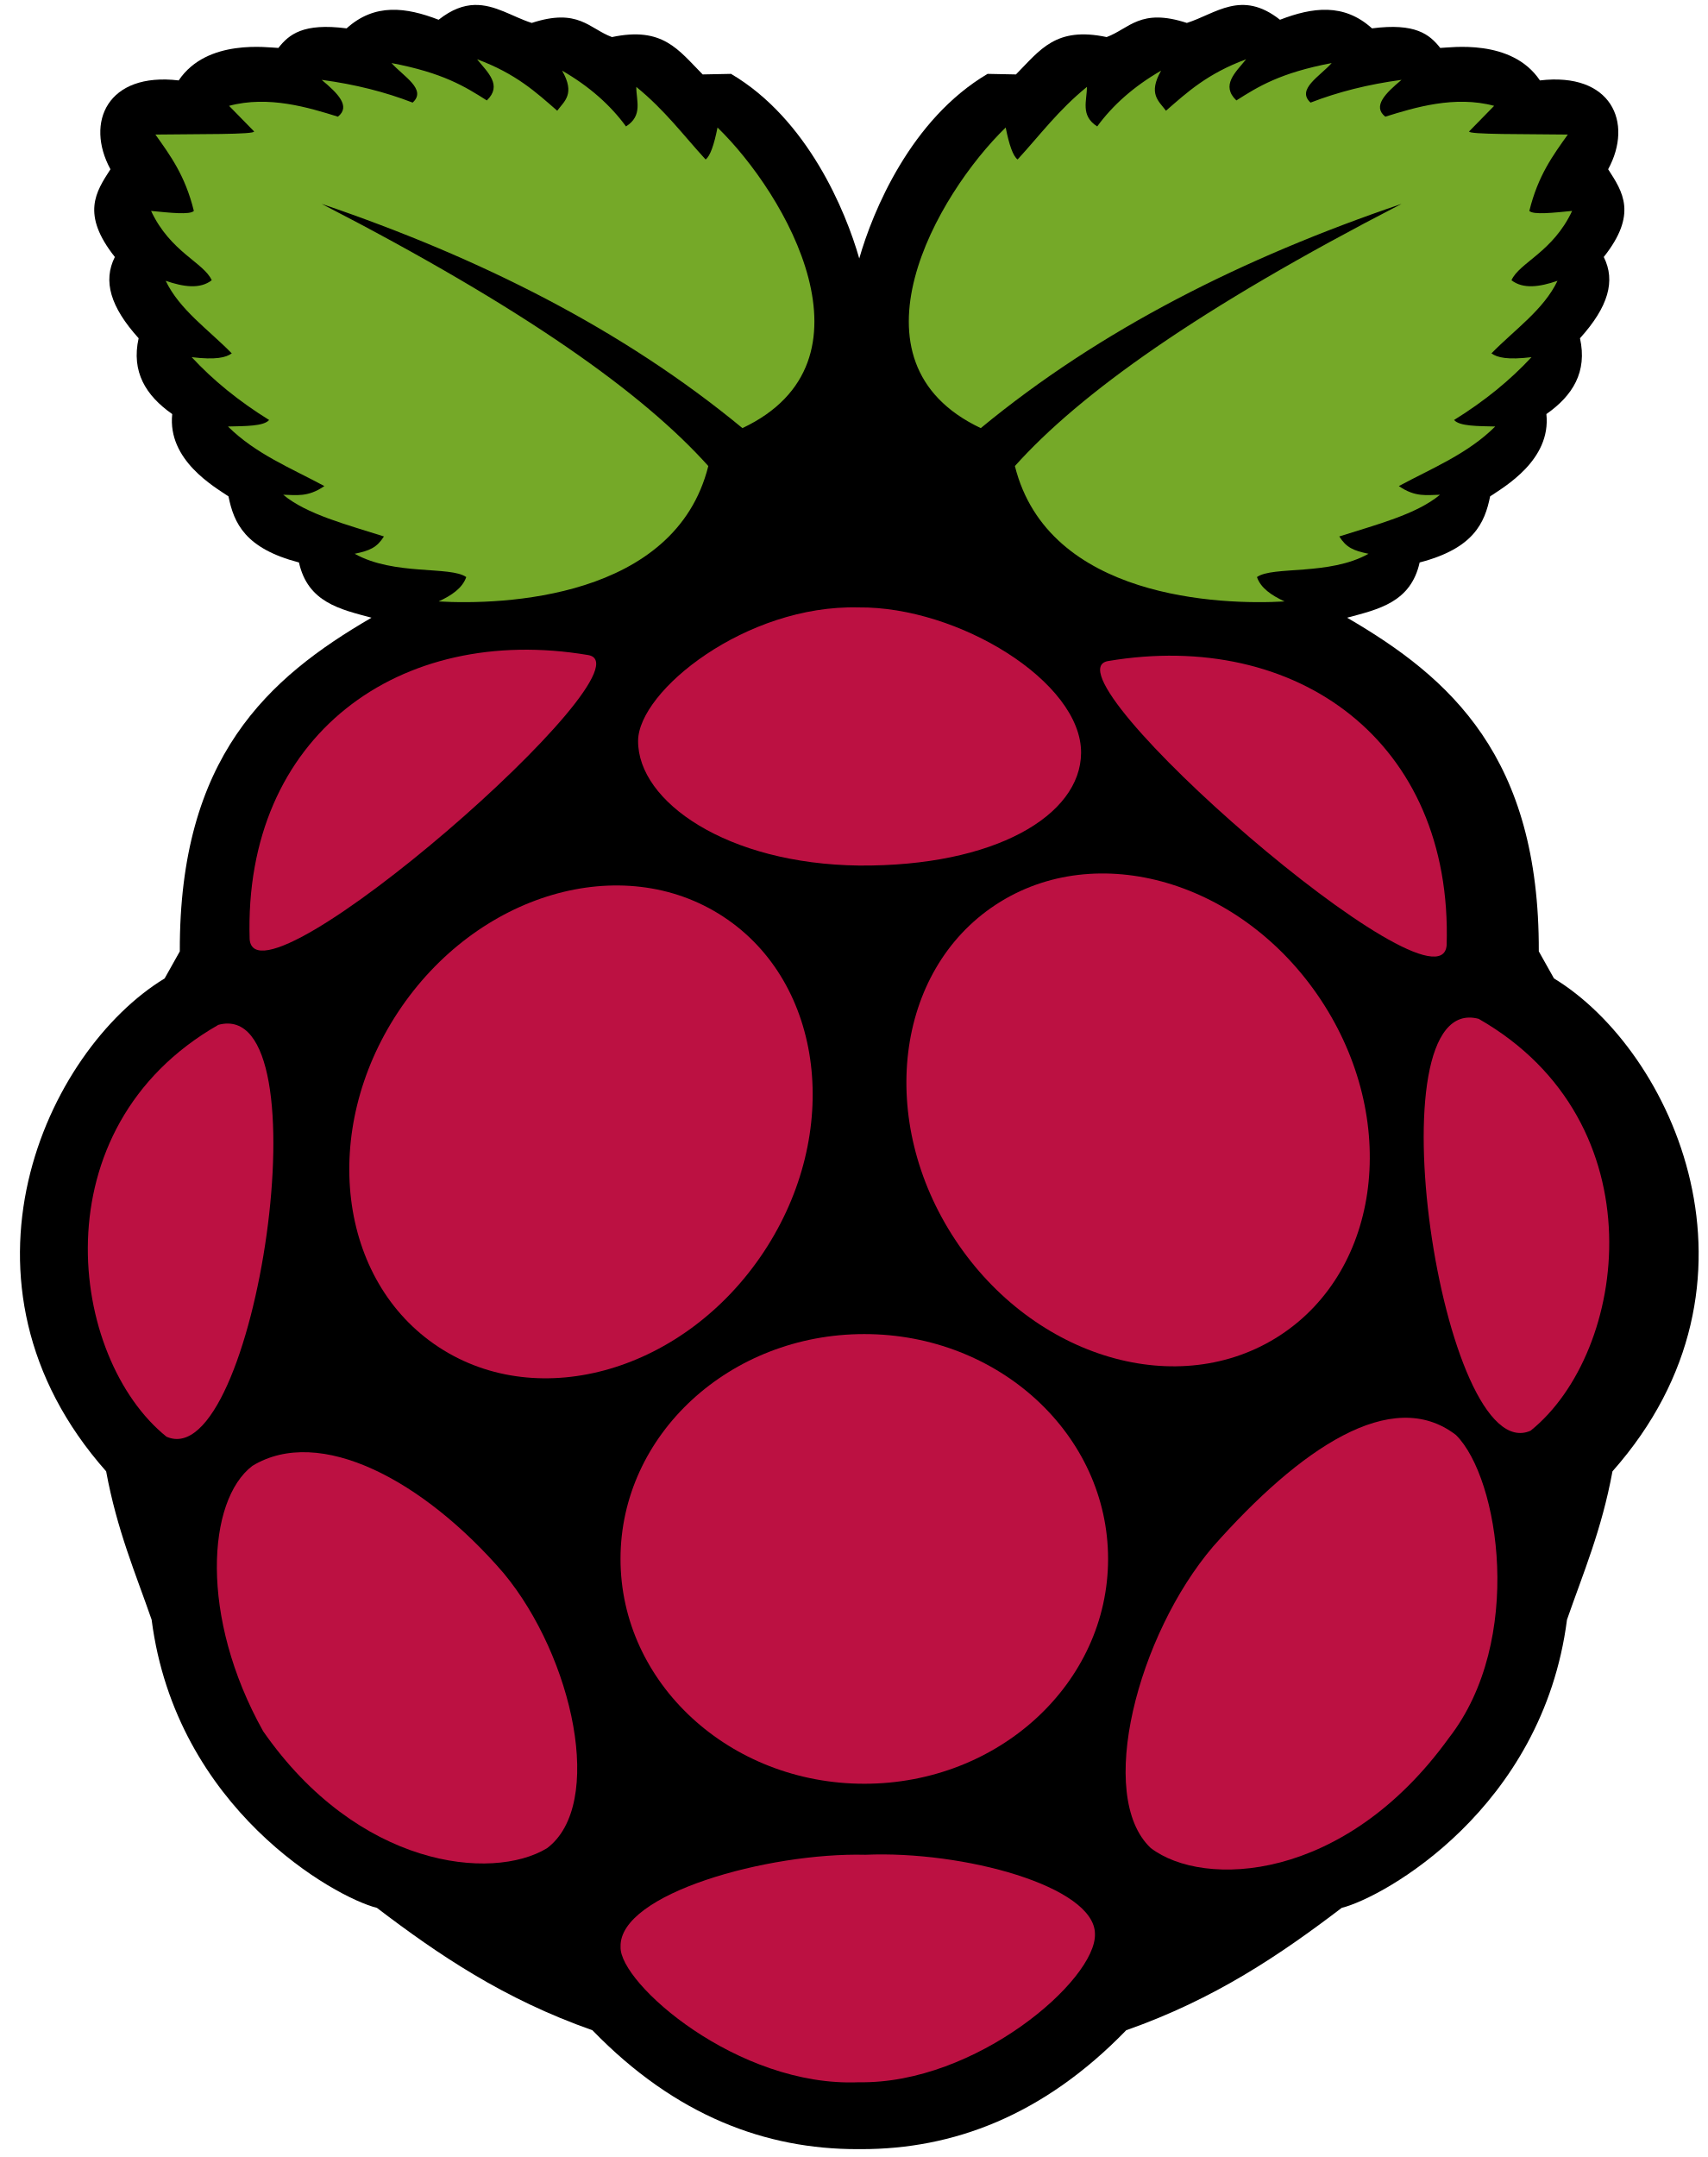
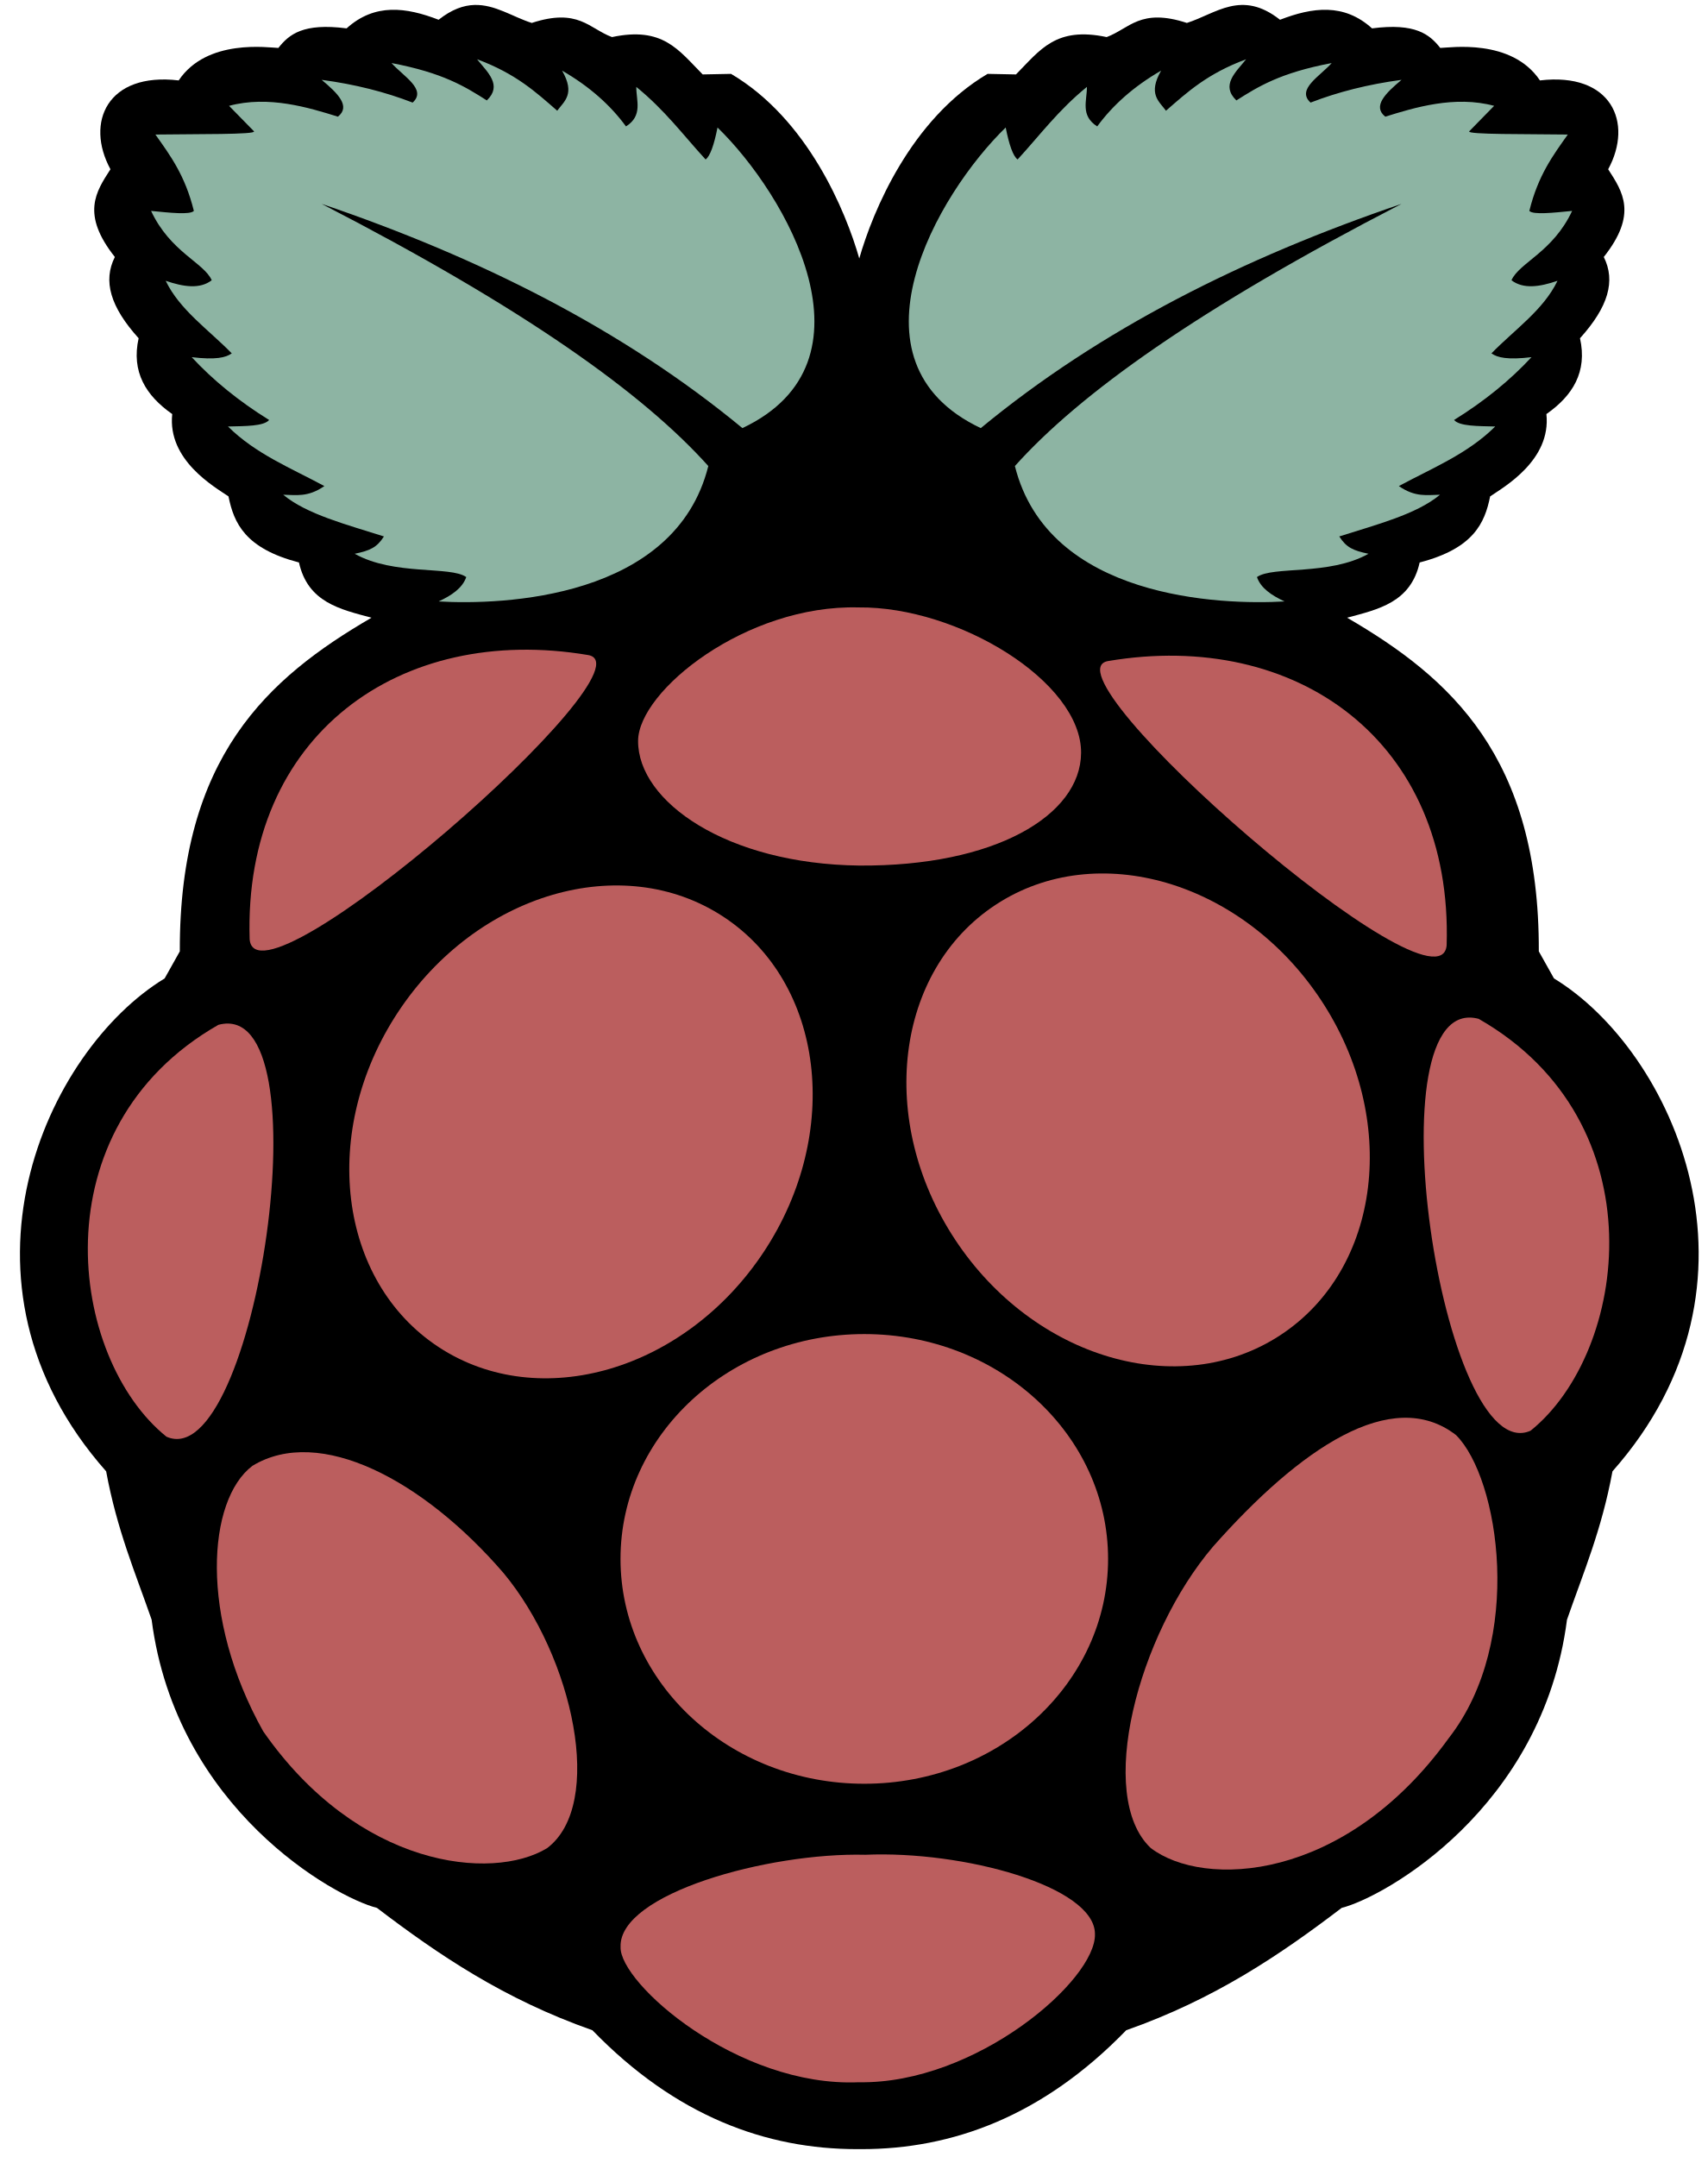
- <svg xmlns="http://www.w3.org/2000/svg" version="1.1" width="570" height="720">
-   <path d="m 158.375,1.656 c -3.619,0.112 -7.517,1.449 -11.938,4.938 C 135.611,2.417 125.11,0.967 115.719,9.469 101.225,7.588 96.508,11.469 92.938,16 89.755,15.934 69.119,12.728 59.656,26.844 35.875,24.03 28.359,40.832 36.875,56.5 c -4.857,7.519 -9.89,14.947 1.469,29.281 -4.018,7.984 -1.527,16.644 7.938,27.125 -2.498,11.223 2.412,19.141 11.219,25.312 -1.647,15.358 14.084,24.287 18.781,27.469 1.804,8.949 5.563,17.393 23.531,22.062 2.963,13.336 13.762,15.639 24.219,18.438 -34.562,20.09 -64.201,46.523 -64,111.375 l -5.062,9.031 C 15.338,350.696 -20.317,428.16 35.438,491.125 c 3.642,19.708 9.75,33.864 15.188,49.531 8.134,63.131 61.218,92.692 75.219,96.188 20.517,15.628 42.368,30.457 71.938,40.844 27.875,28.749 58.074,39.706 88.438,39.688 0.445,-2.8e-4 0.899,0.005 1.344,0 30.364,0.019 60.562,-10.938 88.438,-39.688 29.569,-10.387 51.421,-25.216 71.938,-40.844 14.001,-3.496 67.085,-33.057 75.219,-96.188 5.438,-15.667 11.546,-29.823 15.188,-49.531 55.754,-62.965 20.1,-140.429 -19.531,-164.531 L 513.75,317.562 c 0.201,-64.852 -29.438,-91.285 -64,-111.375 10.457,-2.798 21.256,-5.101 24.219,-18.438 17.968,-4.67 21.728,-13.114 23.531,-22.062 4.698,-3.181 20.428,-12.111 18.781,-27.469 8.807,-6.172 13.717,-14.09 11.219,-25.312 9.465,-10.481 11.956,-19.141 7.938,-27.125 C 546.796,71.447 541.763,64.019 536.906,56.5 545.422,40.832 537.907,24.03 514.125,26.844 504.663,12.728 484.026,15.934 480.844,16 477.273,11.469 472.556,7.588 458.062,9.469 448.671,0.967 438.171,2.417 427.344,6.594 414.485,-3.554 405.971,4.58 396.25,7.656 380.676,2.568 377.117,9.537 369.469,12.375 352.493,8.787 347.333,16.599 339.188,24.844 l -9.469,-0.188 c -25.611,15.093 -38.334,45.826 -42.844,61.625 -4.512,-15.802 -17.206,-46.535 -42.812,-61.625 l -9.469,0.188 C 226.448,16.599 221.288,8.787 204.312,12.375 196.664,9.537 193.105,2.568 177.531,7.656 c -6.38,-2.018 -12.247,-6.214 -19.156,-6 z" style="fill:#000000" />
-   <path d="m 107.392,68.056 c 67.948,35.031 107.447,63.369 129.087,87.504 -11.082,44.418 -68.896,46.445 -90.036,45.199 4.328,-2.015 7.94,-4.428 9.221,-8.136 -5.304,-3.77 -24.113,-0.397 -37.244,-7.774 5.044,-1.045 7.403,-2.063 9.763,-5.785 -12.406,-3.957 -25.769,-7.366 -33.628,-13.921 4.241,0.052 8.201,0.949 13.74,-2.893 -11.112,-5.988 -22.969,-10.734 -32.181,-19.887 5.745,-0.141 11.939,-0.057 13.74,-2.17 -10.17,-6.301 -18.751,-13.308 -25.854,-20.972 8.04,0.971 11.435,0.135 13.379,-1.266 -7.688,-7.874 -17.418,-14.523 -22.057,-24.226 5.97,2.057 11.431,2.845 15.368,-0.181 -2.612,-5.893 -13.805,-9.37 -20.249,-23.142 6.284,0.609 12.95,1.371 14.283,0 C 61.802,58.517 56.797,51.836 51.888,44.914 65.338,44.714 85.716,44.966 84.793,43.829 l -8.317,-8.497 c 13.138,-3.537 26.581,0.568 36.34,3.616 4.382,-3.458 -0.078,-7.83 -5.424,-12.294 11.165,1.491 21.254,4.057 30.373,7.593 4.872,-4.399 -3.164,-8.799 -7.051,-13.198 17.249,3.273 24.557,7.871 31.82,12.475 5.269,-5.051 0.302,-9.343 -3.254,-13.74 13.006,4.817 19.705,11.036 26.758,17.175 2.391,-3.227 6.075,-5.592 1.627,-13.379 9.234,5.323 16.189,11.595 21.334,18.622 5.713,-3.638 3.404,-8.613 3.435,-13.198 9.597,7.807 15.687,16.114 23.142,24.226 1.502,-1.093 2.817,-4.802 3.977,-10.667 22.895,22.212 55.246,78.158 8.317,100.341 C 207.95,109.957 160.253,86.017 107.392,68.056 z" style="fill:#75a928" />
-   <path d="M 467.925,68.056 C 399.977,103.087 360.478,131.425 338.838,155.56 c 11.082,44.418 68.896,46.445 90.036,45.199 -4.328,-2.015 -7.94,-4.428 -9.221,-8.136 5.304,-3.77 24.113,-0.397 37.244,-7.774 -5.044,-1.045 -7.403,-2.063 -9.763,-5.785 12.406,-3.957 25.769,-7.366 33.628,-13.921 -4.241,0.052 -8.201,0.949 -13.74,-2.893 11.112,-5.988 22.969,-10.734 32.181,-19.887 -5.745,-0.141 -11.939,-0.057 -13.74,-2.17 10.17,-6.301 18.751,-13.308 25.854,-20.972 -8.04,0.971 -11.435,0.135 -13.379,-1.266 7.688,-7.874 17.418,-14.523 22.057,-24.226 -5.97,2.057 -11.431,2.845 -15.368,-0.181 2.612,-5.893 13.805,-9.37 20.249,-23.142 -6.284,0.609 -12.95,1.371 -14.283,0 2.922,-11.889 7.927,-18.57 12.836,-25.492 -13.45,-0.2 -33.828,0.052 -32.905,-1.085 l 8.317,-8.497 c -13.138,-3.537 -26.581,0.568 -36.34,3.616 -4.382,-3.458 0.078,-7.83 5.424,-12.294 -11.165,1.491 -21.254,4.057 -30.373,7.593 -4.872,-4.399 3.164,-8.799 7.051,-13.198 -17.249,3.273 -24.557,7.871 -31.82,12.475 -5.269,-5.051 -0.302,-9.343 3.254,-13.74 -13.006,4.817 -19.705,11.036 -26.758,17.175 -2.391,-3.227 -6.075,-5.592 -1.627,-13.379 -9.234,5.323 -16.189,11.595 -21.334,18.622 -5.713,-3.638 -3.404,-8.613 -3.435,-13.198 -9.597,7.807 -15.687,16.114 -23.142,24.226 -1.502,-1.093 -2.817,-4.802 -3.977,-10.667 -22.895,22.212 -55.246,78.158 -8.317,100.341 39.919,-32.947 87.616,-56.888 140.477,-74.849 z" style="fill:#75a928" />
-   <path d="m 365.205,521.849 a 71.956,66.532 0 1 1 -143.912,0 71.956,66.532 0 1 1 143.912,0 z" transform="matrix(1.131107,0,0,1.12805,-43.13914,-68.31098)" style="fill:#bc1142" />
-   <path d="m 262.841,276.648 a 61.875,28.125 0 1 1 -123.75,0 61.875,28.125 0 1 1 123.75,0 z" transform="matrix(0.7674168,-1.161311,2.171115,1.422437,-560.8886,217.6886)" style="fill:#bc1142" />
-   <path d="m 262.841,276.648 a 61.875,28.125 0 1 1 -123.75,0 61.875,28.125 0 1 1 123.75,0 z" transform="matrix(-0.7674168,-1.161311,-2.171115,1.422437,1134.829,213.6886)" style="fill:#bc1142" />
-   <path d="M 72.91,342.088 C 109.324,332.331 85.202,492.724 55.577,479.564 22.99,453.351 12.494,376.588 72.91,342.088 z" style="fill:#bc1142" />
-   <path d="m 493.678,340.088 c -36.414,-9.757 -12.292,150.637 17.333,137.476 32.587,-26.213 43.083,-102.975 -17.333,-137.476 z" style="fill:#bc1142" />
-   <path d="m 369.972,220.653 c 62.835,-10.61 115.116,26.722 113.011,94.858 -2.067,26.121 -136.159,-90.969 -113.011,-94.858 z" style="fill:#bc1142" />
-   <path d="M 196.36,218.653 C 133.525,208.043 81.244,245.376 83.348,313.511 85.415,339.632 219.507,222.542 196.36,218.653 z" style="fill:#bc1142" />
-   <path d="m 286.619,202.756 c -37.503,-0.975 -73.495,27.834 -73.582,44.544 -0.105,20.304 29.651,41.093 73.837,41.62 45.123,0.323 73.916,-16.64 74.061,-37.594 0.165,-23.74 -41.039,-48.937 -74.317,-48.571 z" style="fill:#bc1142" />
-   <path d="m 288.909,619.117 c 32.697,-1.427 76.571,10.532 76.657,26.396 0.543,15.405 -39.79,50.211 -78.826,49.538 -40.427,1.744 -80.069,-33.116 -79.55,-45.199 -0.605,-17.716 49.226,-31.548 81.719,-30.735 z" style="fill:#bc1142" />
-   <path d="m 168.139,525.104 c 23.279,28.046 33.891,77.319 14.464,91.844 -18.379,11.088 -63.012,6.522 -94.736,-39.052 -21.395,-38.242 -18.638,-77.157 -3.616,-88.589 22.464,-13.684 57.173,4.799 83.889,35.797 z" style="fill:#bc1142" />
-   <path d="m 405.021,516.212 c -25.187,29.502 -39.212,83.31 -20.838,100.643 17.568,13.464 64.729,11.582 99.566,-36.756 25.296,-32.465 16.82,-86.682 2.371,-101.075 -21.464,-16.602 -52.277,4.645 -81.099,37.188 z" style="fill:#bc1142" />
+ <svg xmlns="http://www.w3.org/2000/svg" version="1.1" id="Layer_1" x="0px" y="0px" width="570px" height="720px" viewBox="0 0 570 720" enable-background="new 0 0 570 720" xml:space="preserve">
+   <path d="M158.375,1.656c-3.619,0.112-7.518,1.449-11.938,4.938c-10.827-4.176-21.327-5.627-30.719,2.875  C101.225,7.588,96.508,11.469,92.938,16c-3.183-0.065-23.819-3.271-33.281,10.844C35.874,24.03,28.36,40.832,36.875,56.5  c-4.857,7.52-9.89,14.947,1.469,29.281c-4.019,7.983-1.527,16.645,7.938,27.125c-2.498,11.223,2.412,19.142,11.219,25.312  c-1.647,15.357,14.083,24.288,18.781,27.469c1.804,8.949,5.562,17.393,23.531,22.062c2.963,13.336,13.762,15.64,24.219,18.438  c-34.562,20.09-64.201,46.522-64,111.375l-5.062,9.031C15.338,350.696-20.316,428.16,35.438,491.125  c3.642,19.709,9.749,33.864,15.188,49.531c8.134,63.131,61.218,92.692,75.219,96.188c20.517,15.629,42.368,30.457,71.938,40.844  c27.875,28.75,58.073,39.707,88.438,39.688c0.445,0,0.898,0.006,1.344,0c30.363,0.02,60.562-10.938,88.438-39.688  c29.568-10.387,51.421-25.215,71.938-40.844c14.001-3.495,67.084-33.057,75.219-96.188c5.438-15.667,11.545-29.822,15.188-49.531  c55.754-62.965,20.1-140.429-19.531-164.531l-5.062-9.031c0.2-64.853-29.438-91.285-64-111.375  c10.456-2.798,21.255-5.102,24.219-18.438c17.968-4.67,21.727-13.113,23.531-22.062c4.697-3.181,20.428-12.111,18.781-27.469  c8.807-6.171,13.716-14.09,11.219-25.312c9.465-10.48,11.955-19.142,7.938-27.125c11.357-14.334,6.325-21.762,1.469-29.281  c8.515-15.668,1-32.47-22.781-29.656c-9.463-14.115-30.1-10.909-33.281-10.844c-3.571-4.53-8.288-8.412-22.781-6.531  c-9.393-8.502-19.893-7.051-30.719-2.875c-12.859-10.147-21.373-2.013-31.094,1.062c-15.574-5.088-19.133,1.881-26.781,4.719  c-16.976-3.588-22.136,4.224-30.281,12.469l-9.469-0.188c-25.61,15.094-38.334,45.826-42.844,61.625  c-4.513-15.802-17.207-46.534-42.812-61.625l-9.469,0.188c-8.146-8.245-13.307-16.057-30.281-12.469  c-7.648-2.838-11.208-9.807-26.781-4.719C171.152,5.637,165.284,1.442,158.375,1.656z" />
+   <path fill="#8DB4A3" d="M107.392,68.055c67.947,35.031,107.447,63.369,129.087,87.505c-11.082,44.417-68.896,46.444-90.035,45.198  c4.328-2.015,7.939-4.428,9.221-8.136c-5.305-3.77-24.113-0.397-37.244-7.774c5.044-1.045,7.403-2.062,9.763-5.785  c-12.405-3.957-25.769-7.366-33.627-13.921c4.241,0.052,8.2,0.948,13.74-2.893c-11.112-5.988-22.97-10.733-32.182-19.888  c5.745-0.141,11.939-0.057,13.74-2.17c-10.17-6.3-18.751-13.308-25.854-20.972c8.04,0.971,11.436,0.135,13.379-1.266  c-7.688-7.874-17.418-14.523-22.057-24.227c5.969,2.058,11.431,2.845,15.367-0.181c-2.612-5.894-13.806-9.369-20.249-23.142  c6.284,0.609,12.949,1.371,14.282,0c-2.922-11.889-7.927-18.57-12.836-25.492c13.45-0.199,33.828,0.053,32.904-1.085l-8.316-8.497  c13.138-3.537,26.581,0.568,36.34,3.616c4.382-3.458-0.077-7.83-5.424-12.294c11.165,1.49,21.254,4.057,30.373,7.593  c4.873-4.399-3.163-8.799-7.051-13.197c17.25,3.272,24.558,7.87,31.82,12.475c5.269-5.051,0.302-9.344-3.255-13.74  c13.006,4.816,19.705,11.035,26.758,17.175c2.392-3.227,6.075-5.592,1.627-13.379c9.234,5.323,16.189,11.596,21.334,18.622  c5.713-3.638,3.404-8.613,3.436-13.198c9.596,7.807,15.687,16.114,23.142,24.227c1.501-1.093,2.816-4.802,3.977-10.667  c22.896,22.212,55.246,78.158,8.317,100.341C207.95,109.958,160.253,86.017,107.392,68.055z" />
+   <path fill="#8DB4A3" d="M467.925,68.055c-67.948,35.031-107.447,63.369-129.087,87.505c11.082,44.417,68.896,46.444,90.035,45.198  c-4.329-2.015-7.94-4.428-9.221-8.136c5.305-3.77,24.113-0.397,37.243-7.774c-5.044-1.045-7.403-2.062-9.763-5.785  c12.406-3.957,25.769-7.366,33.628-13.921c-4.241,0.052-8.201,0.948-13.74-2.893c11.111-5.988,22.969-10.733,32.182-19.888  c-5.745-0.141-11.939-0.057-13.74-2.17c10.17-6.3,18.751-13.308,25.854-20.972c-8.04,0.971-11.436,0.135-13.379-1.266  c7.688-7.874,17.417-14.523,22.057-24.227c-5.97,2.058-11.432,2.845-15.367-0.181c2.612-5.894,13.805-9.369,20.249-23.142  c-6.285,0.609-12.95,1.371-14.283,0c2.923-11.889,7.928-18.57,12.837-25.492c-13.45-0.199-33.828,0.053-32.905-1.085l8.316-8.497  c-13.138-3.537-26.58,0.568-36.339,3.616c-4.382-3.458,0.077-7.83,5.424-12.294c-11.165,1.49-21.254,4.057-30.374,7.593  c-4.872-4.399,3.164-8.799,7.051-13.197c-17.249,3.272-24.557,7.87-31.819,12.475c-5.27-5.051-0.302-9.344,3.254-13.74  c-13.005,4.816-19.704,11.035-26.757,17.175c-2.392-3.227-6.075-5.592-1.627-13.379c-9.234,5.323-16.189,11.596-21.334,18.622  c-5.714-3.638-3.404-8.613-3.436-13.198c-9.597,7.807-15.687,16.114-23.142,24.227c-1.501-1.093-2.816-4.802-3.978-10.667  c-22.896,22.212-55.246,78.158-8.316,100.341C367.366,109.958,415.064,86.017,467.925,68.055L467.925,68.055z" />
+   <path fill="#BB5E5E" d="M369.947,520.361c0,41.45-36.439,75.052-81.391,75.052c-44.95,0-81.39-33.602-81.39-75.052  c0-41.449,36.439-75.052,81.39-75.052C333.507,445.309,369.947,478.912,369.947,520.361z" />
+   <path fill="#BB5E5E" d="M241.454,305.963c33.724,22.095,39.803,72.177,13.578,111.862c-26.225,39.685-74.822,53.944-108.546,31.85  l0,0c-33.725-22.095-39.804-72.177-13.579-111.861C159.132,298.128,207.73,283.868,241.454,305.963L241.454,305.963z" />
+   <path fill="#BB5E5E" d="M332.487,301.963c-33.725,22.095-39.804,72.177-13.579,111.862c26.225,39.685,74.822,53.944,108.546,31.85  l0,0c33.725-22.095,39.804-72.177,13.579-111.861C414.808,294.128,366.21,279.868,332.487,301.963L332.487,301.963z" />
+   <path fill="#BB5E5E" d="M72.91,342.088c36.414-9.757,12.291,150.637-17.334,137.477C22.99,453.351,12.493,376.589,72.91,342.088z" />
+   <path fill="#BB5E5E" d="M493.678,340.088c-36.414-9.757-12.292,150.637,17.333,137.477  C543.598,451.351,554.094,374.589,493.678,340.088z" />
+   <path fill="#BB5E5E" d="M369.972,220.653c62.834-10.609,115.115,26.723,113.011,94.858  C480.916,341.633,346.824,224.543,369.972,220.653z" />
+   <path fill="#BB5E5E" d="M196.36,218.653c-62.835-10.609-115.116,26.723-113.012,94.858  C85.415,339.633,219.507,222.543,196.36,218.653z" />
+   <path fill="#BB5E5E" d="M286.619,202.756c-37.503-0.976-73.495,27.834-73.582,44.545c-0.104,20.304,29.651,41.092,73.838,41.62  c45.123,0.323,73.915-16.641,74.061-37.595C361.101,227.587,319.898,202.389,286.619,202.756z" />
+   <path fill="#BB5E5E" d="M288.909,619.117c32.697-1.427,76.57,10.532,76.656,26.396c0.543,15.404-39.789,50.21-78.826,49.537  c-40.427,1.744-80.068-33.115-79.549-45.198C206.585,632.136,256.416,618.304,288.909,619.117z" />
+   <path fill="#BB5E5E" d="M168.139,525.104c23.279,28.046,33.891,77.318,14.463,91.843c-18.379,11.088-63.012,6.522-94.735-39.051  c-21.396-38.242-18.638-77.157-3.616-88.59C106.714,475.623,141.423,494.105,168.139,525.104z" />
+   <path fill="#BB5E5E" d="M405.021,516.212c-25.187,29.502-39.212,83.31-20.838,100.644c17.568,13.463,64.729,11.581,99.565-36.756  c25.296-32.465,16.82-86.683,2.371-101.075C464.656,462.422,433.842,483.669,405.021,516.212z" />
</svg>
